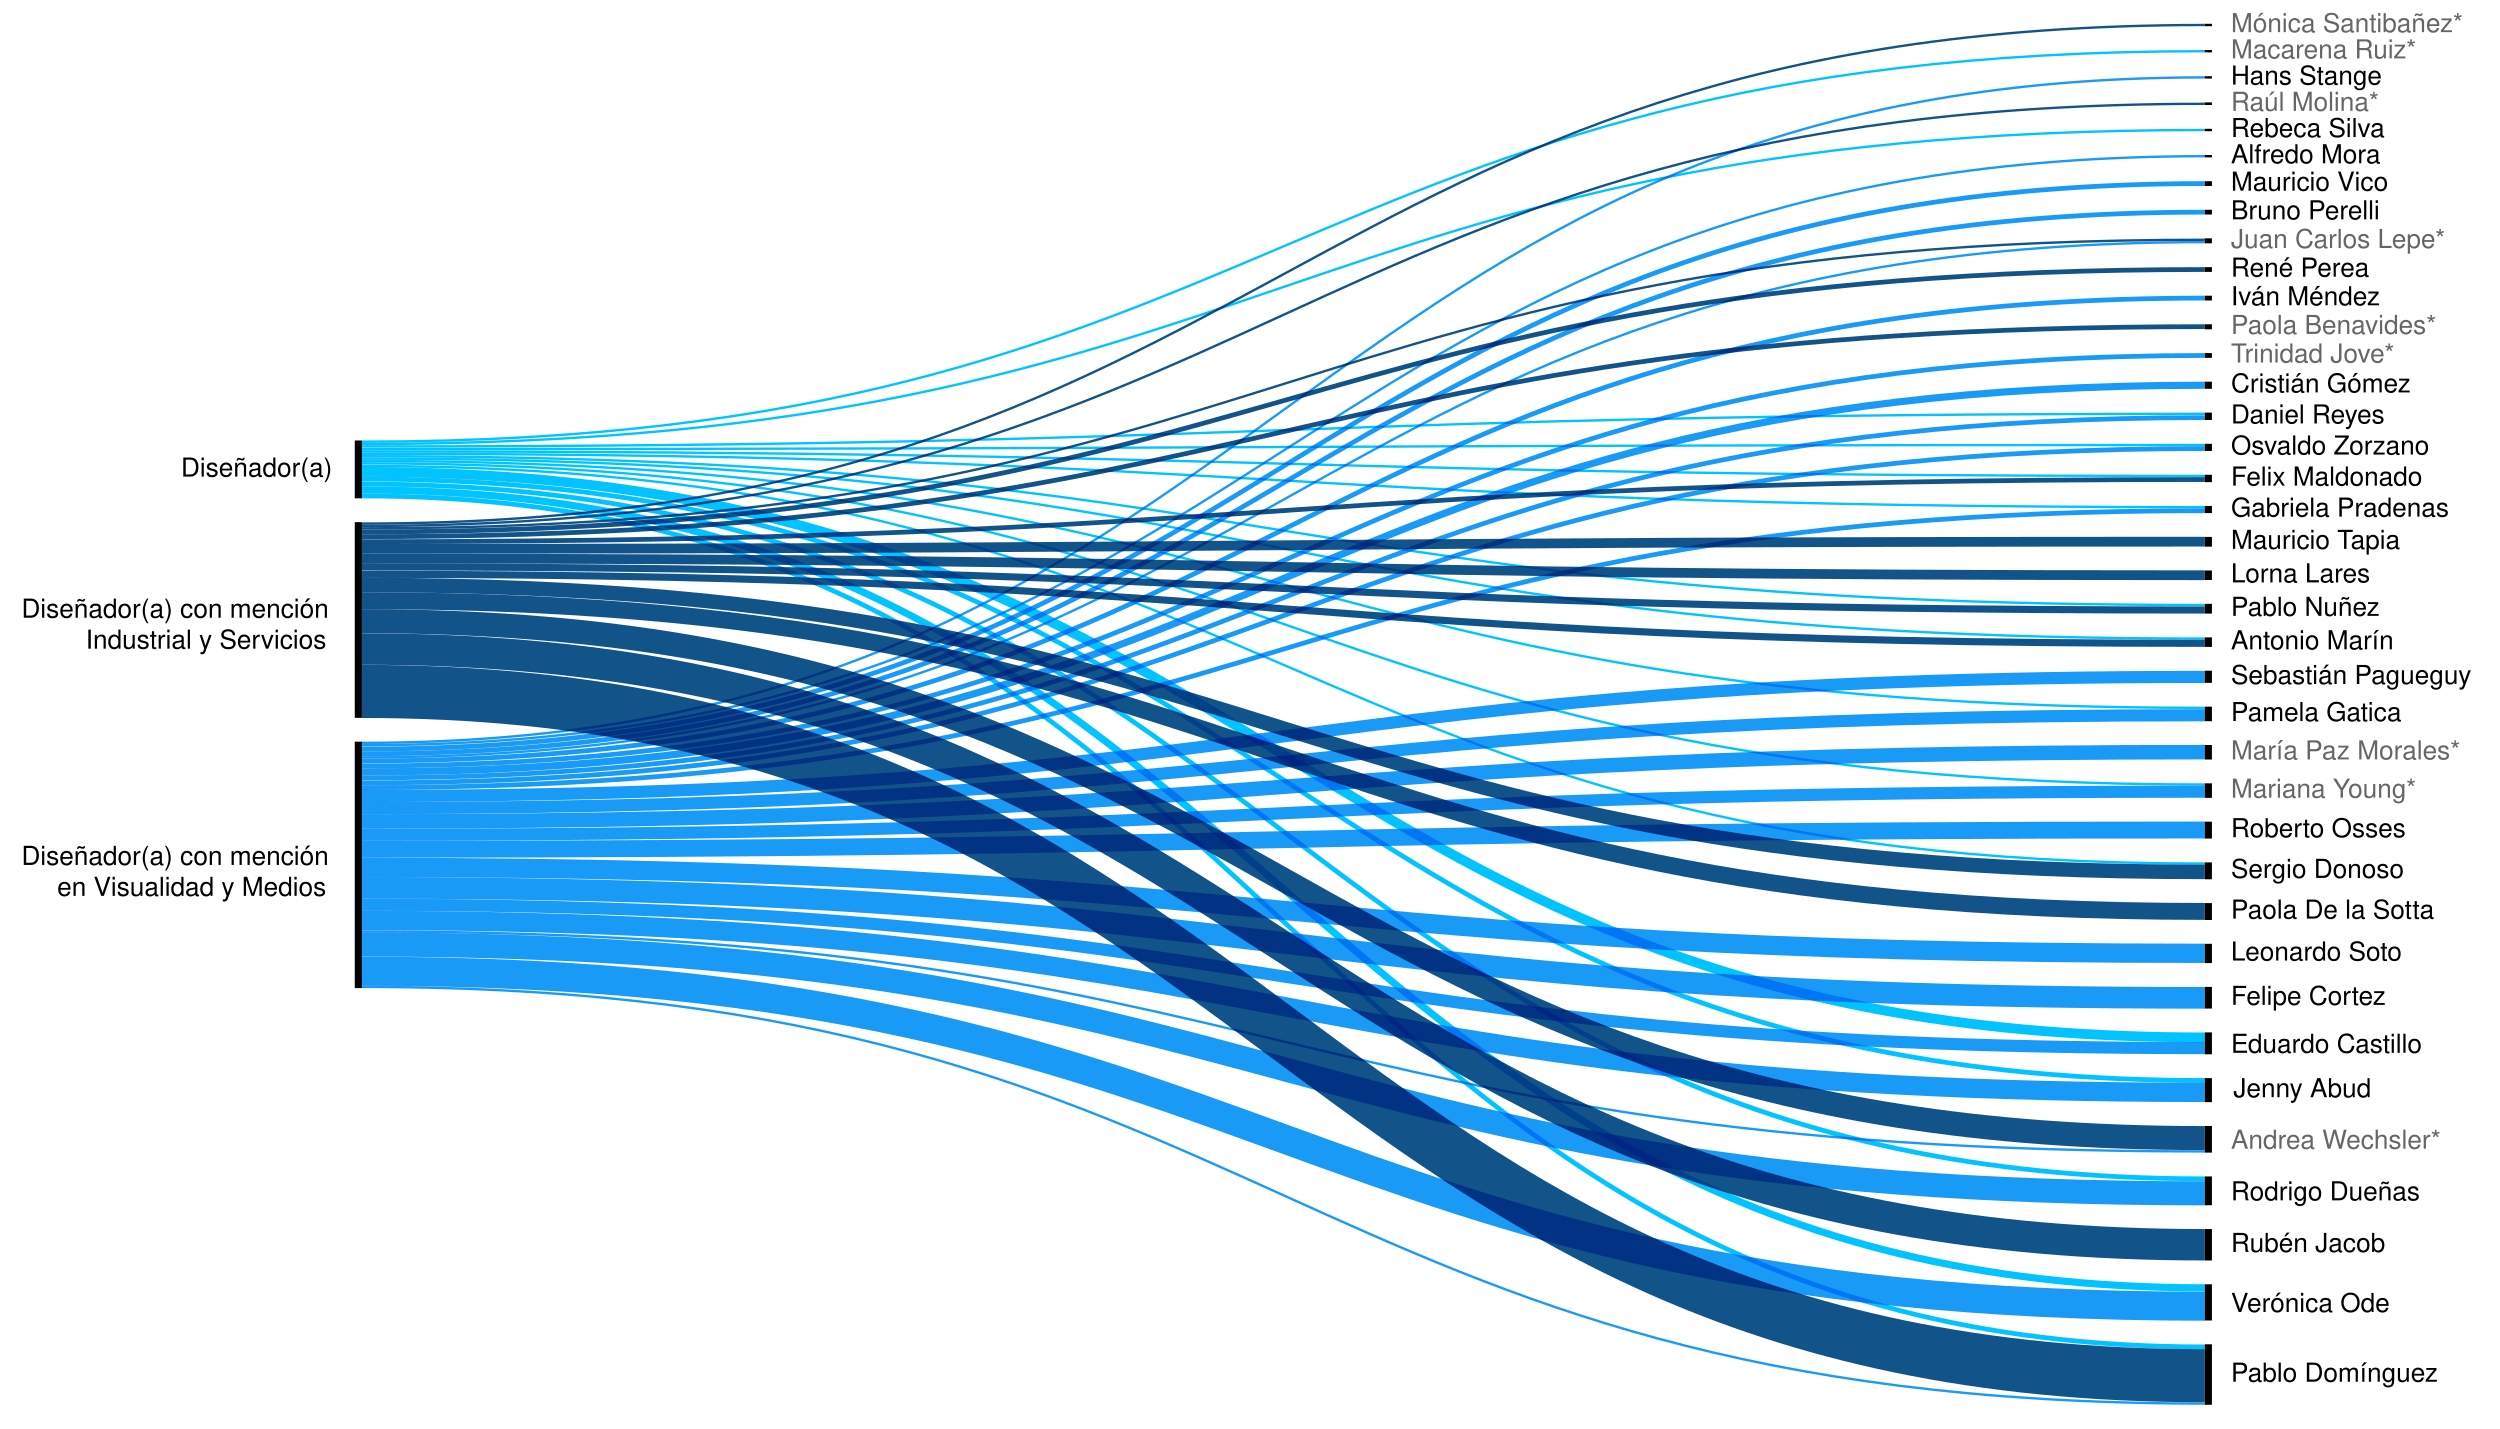
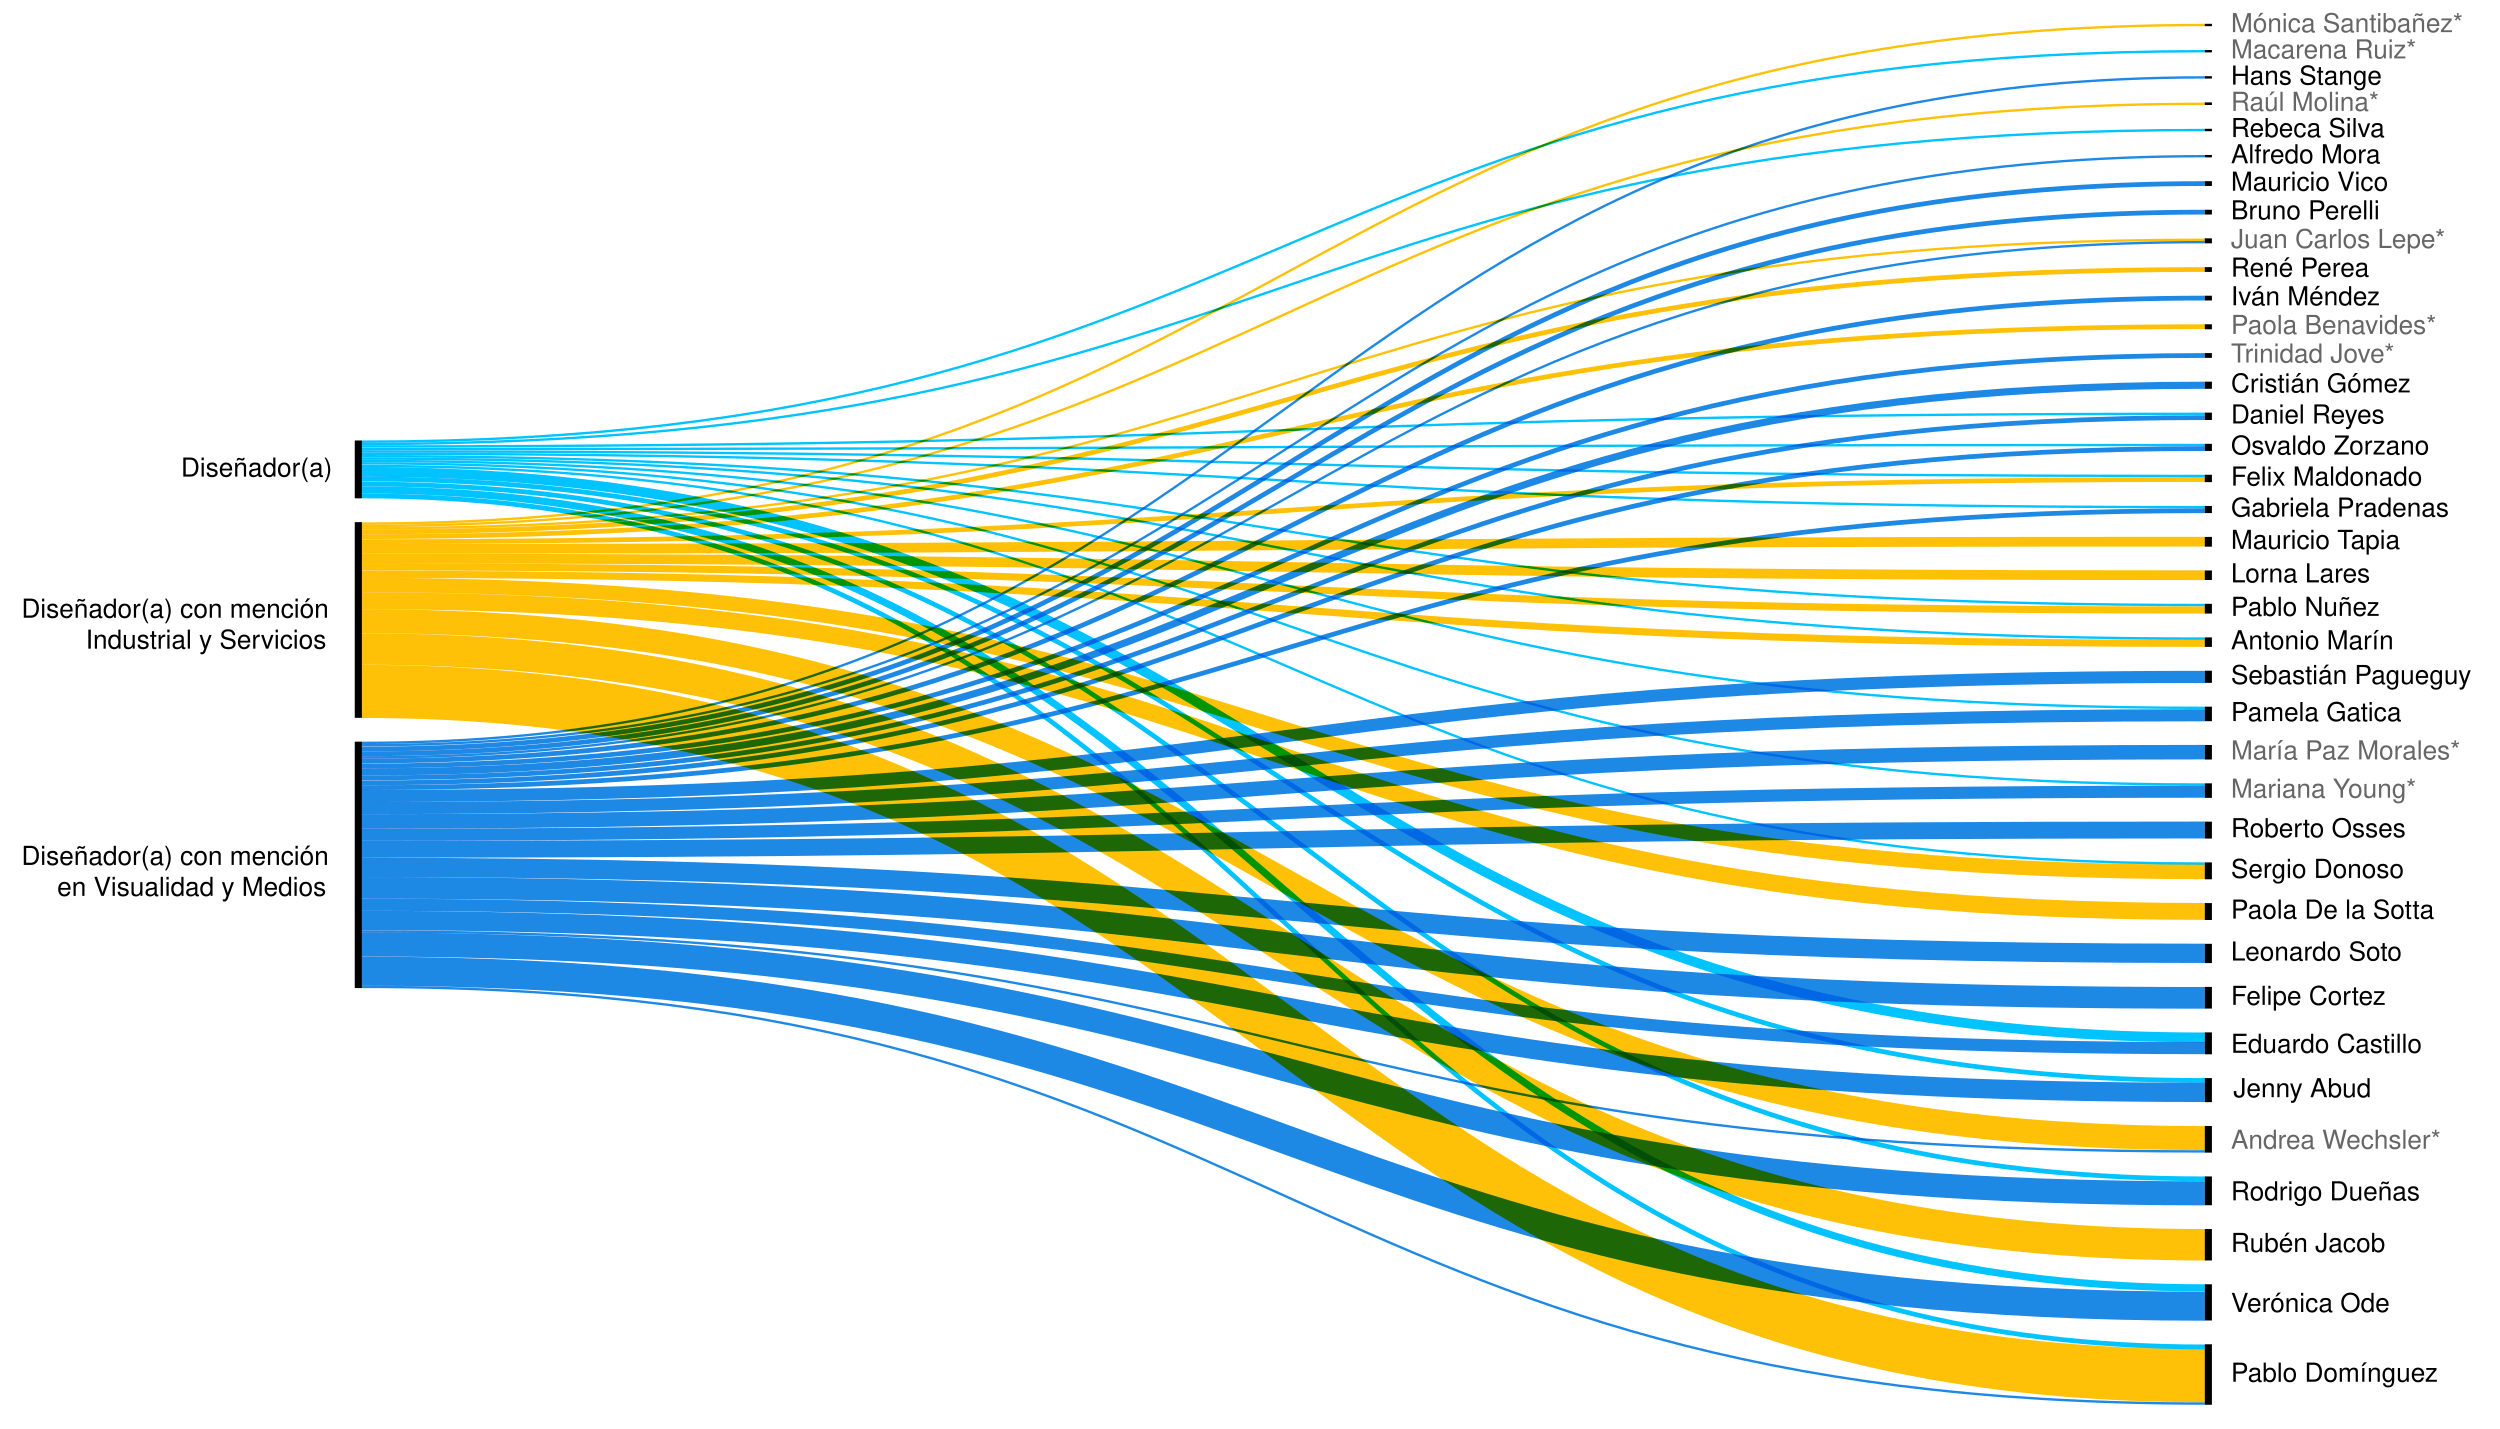
<svg xmlns="http://www.w3.org/2000/svg" version="1.2" viewBox="0 0 1050 600">
  <style>
		tspan { white-space:pre } 
		.s0 { fill: #000000 } 
- 		.s1 { mix-blend-mode: multiply;fill: none;stroke: #189af6;stroke-width: 9.1 } 
- 		.s2 { mix-blend-mode: multiply;fill: none;stroke: #189af6;stroke-width: 2 } 
+ 		.s1 { mix-blend-mode: multiply;fill: none;stroke: #1E88E5;stroke-width: 9.1 } 
+ 		.s2 { mix-blend-mode: multiply;fill: none;stroke: #1E88E5;stroke-width: 2 } 
		.s3 { mix-blend-mode: multiply;fill: none;stroke: #00c3ff;stroke-width: 3 } 
- 		.s4 { mix-blend-mode: multiply;fill: none;stroke: #125389;stroke-width: 4.1 } 
- 		.s5 { mix-blend-mode: multiply;fill: none;stroke: #189af6;stroke-width: 3 } 
- 		.s6 { mix-blend-mode: multiply;fill: none;stroke: #189af6;stroke-width: 1 } 
- 		.s7 { mix-blend-mode: multiply;fill: none;stroke: #189af6;stroke-width: 7.1 } 
- 		.s8 { mix-blend-mode: multiply;fill: none;stroke: #125389;stroke-width: 22.3 } 
- 		.s9 { mix-blend-mode: multiply;fill: none;stroke: #125389;stroke-width: 13.2 } 
- 		.s10 { mix-blend-mode: multiply;fill: none;stroke: #125389;stroke-width: 10.1 } 
- 		.s11 { mix-blend-mode: multiply;fill: none;stroke: #125389;stroke-width: 6.1 } 
- 		.s12 { mix-blend-mode: multiply;fill: none;stroke: #189af6;stroke-width: 12.2 } 
- 		.s13 { mix-blend-mode: multiply;fill: none;stroke: #189af6;stroke-width: 5.1 } 
- 		.s14 { mix-blend-mode: multiply;fill: none;stroke: #189af6;stroke-width: 10.1 } 
+ 		.s4 { mix-blend-mode: multiply;fill: none;stroke: #FFC107;stroke-width: 4.1 } 
+ 		.s5 { mix-blend-mode: multiply;fill: none;stroke: #1E88E5;stroke-width: 3 } 
+ 		.s6 { mix-blend-mode: multiply;fill: none;stroke: #1E88E5;stroke-width: 1 } 
+ 		.s7 { mix-blend-mode: multiply;fill: none;stroke: #1E88E5;stroke-width: 7.1 } 
+ 		.s8 { mix-blend-mode: multiply;fill: none;stroke: #FFC107;stroke-width: 22.3 } 
+ 		.s9 { mix-blend-mode: multiply;fill: none;stroke: #FFC107;stroke-width: 13.2 } 
+ 		.s10 { mix-blend-mode: multiply;fill: none;stroke: #FFC107;stroke-width: 10.1 } 
+ 		.s11 { mix-blend-mode: multiply;fill: none;stroke: #FFC107;stroke-width: 6.1 } 
+ 		.s12 { mix-blend-mode: multiply;fill: none;stroke: #1E88E5;stroke-width: 12.2 } 
+ 		.s13 { mix-blend-mode: multiply;fill: none;stroke: #1E88E5;stroke-width: 5.1 } 
+ 		.s14 { mix-blend-mode: multiply;fill: none;stroke: #1E88E5;stroke-width: 10.1 } 
		.s15 { mix-blend-mode: multiply;fill: none;stroke: #00c3ff;stroke-width: 4.1 } 
- 		.s16 { mix-blend-mode: multiply;fill: none;stroke: #189af6;stroke-width: 8.1 } 
+ 		.s16 { mix-blend-mode: multiply;fill: none;stroke: #1E88E5;stroke-width: 8.1 } 
		.s17 { mix-blend-mode: multiply;fill: none;stroke: #00c3ff;stroke-width: 2 } 
		.s18 { mix-blend-mode: multiply;fill: none;stroke: #00c3ff;stroke-width: 1 } 
- 		.s19 { mix-blend-mode: multiply;fill: none;stroke: #125389;stroke-width: 3 } 
- 		.s20 { mix-blend-mode: multiply;fill: none;stroke: #125389;stroke-width: 7.1 } 
- 		.s21 { mix-blend-mode: multiply;fill: none;stroke: #189af6;stroke-width: 6.1 } 
- 		.s22 { mix-blend-mode: multiply;fill: none;stroke: #125389;stroke-width: 1 } 
- 		.s23 { mix-blend-mode: multiply;fill: none;stroke: #125389;stroke-width: 2 } 
+ 		.s19 { mix-blend-mode: multiply;fill: none;stroke: #FFC107;stroke-width: 3 } 
+ 		.s20 { mix-blend-mode: multiply;fill: none;stroke: #FFC107;stroke-width: 7.1 } 
+ 		.s21 { mix-blend-mode: multiply;fill: none;stroke: #1E88E5;stroke-width: 6.1 } 
+ 		.s22 { mix-blend-mode: multiply;fill: none;stroke: #FFC107;stroke-width: 1 } 
+ 		.s23 { mix-blend-mode: multiply;fill: none;stroke: #FFC107;stroke-width: 2 } 
		.t24 { font-size: 11px;fill: #000000;font-family: Helvetica, Arial, sans-serif } 
		.asterisco {fill: #666666; } 
	</style>
  <g id="visualization">
    <g>
      <path class="s0" d="m926 10h3v1h-3z" />
      <path class="s0" d="m926 21h3v1h-3z" />
      <path class="s0" d="m926 32h3v1h-3z" />
      <path class="s0" d="m926 43h3v1.1h-3z" />
      <path class="s0" d="m926 54.1h3v1h-3z" />
      <path class="s0" d="m926 65.1h3v1h-3z" />
      <path class="s0" d="m926 76.1h3v2h-3z" />
      <path class="s0" d="m926 88.1h3v2h-3z" />
      <path class="s0" d="m926 100.1h3v2.1h-3z" />
      <path class="s0" d="m926 112.2h3v2h-3z" />
      <path class="s0" d="m926 124.2h3v2h-3z" />
      <path class="s0" d="m926 136.2h3v2.1h-3z" />
      <path class="s0" d="m926 148.3h3v2h-3z" />
      <path class="s0" d="m926 160.3h3v3h-3z" />
      <path class="s0" d="m926 173.3h3v3.1h-3z" />
      <path class="s0" d="m926 186.4h3v3h-3z" />
      <path class="s0" d="m926 199.4h3v3.1h-3z" />
      <path class="s0" d="m926 212.5h3v3h-3z" />
      <path class="s0" d="m926 225.5h3v4.1h-3z" />
      <path class="s0" d="m926 239.6h3v4h-3z" />
      <path class="s0" d="m926 253.6h3v4.1h-3z" />
      <path class="s0" d="m926 267.7h3v4h-3z" />
      <path class="s0" d="m926 281.7h3v5.1h-3z" />
      <path class="s0" d="m926 296.8h3v6.1h-3z" />
      <path class="s0" d="m926 312.9h3v6.1h-3z" />
      <path class="s0" d="m926 329h3v6.1h-3z" />
      <path class="s0" d="m926 345.1h3v7.1h-3z" />
      <path class="s0" d="m926 362.2h3v7.1h-3z" />
      <path class="s0" d="m926 379.3h3v7.1h-3z" />
      <path class="s0" d="m926 396.4h3v8.1h-3z" />
      <path class="s0" d="m926 414.5h3v9.1h-3z" />
      <path class="s0" d="m926 433.6h3v9.2h-3z" />
      <path class="s0" d="m926 452.8h3v10.1h-3z" />
      <path class="s0" d="m926 472.9h3v11.2h-3z" />
      <path class="s0" d="m926 494.1h3v12.1h-3z" />
      <path class="s0" d="m926 516.2h3v13.2h-3z" />
      <path class="s0" d="m926 539.4h3v15.2h-3z" />
      <path class="s0" d="m149 185h3v24.3h-3z" />
      <path class="s0" d="m926 564.6h3v25.4h-3z" />
      <path class="s0" d="m149 219.3h3v82.2h-3z" />
      <path class="s0" d="m149 311.5h3v103.5h-3z" />
    </g>
    <g>
      <g>
        <path class="s1" d="m152 372.9c387 0 387 46.2 774 46.2" />
      </g>
      <g>
        <path class="s2" d="m152 314.6c387 0 387-237.5 774-237.5" />
      </g>
      <g>
        <path class="s3" d="m152 205.8c387 0 387 335.1 774 335.1" />
      </g>
      <g>
        <path class="s4" d="m152 230.5c387 0 387-3 774-3" />
      </g>
      <g>
        <path class="s4" d="m152 234.6c387 0 387 7 774 7" />
      </g>
      <g>
        <path class="s5" d="m152 324.2c387 0 387-162.4 774-162.4" />
      </g>
      <g>
        <path class="s6" d="m152 414.5c387 0 387 175 774 175" />
      </g>
      <g>
        <path class="s7" d="m152 356.7c387 0 387-8.1 774-8.1" />
      </g>
      <g>
        <path class="s8" d="m152 290.4c387 0 387 287.4 774 287.4" />
      </g>
      <g>
        <path class="s9" d="m152 272.6c387 0 387 250.2 774 250.2" />
      </g>
      <g>
        <path class="s10" d="m152 260.9c387 0 387 217.1 774 217.1" />
      </g>
      <g>
        <path class="s11" d="m152 245.7c387 0 387 120.5 774 120.5" />
      </g>
      <g>
        <path class="s12" d="m152 407.9c387 0 387 140.7 774 140.7" />
      </g>
      <g>
        <path class="s13" d="m152 380c387 0 387 60.2 774 60.2" />
      </g>
      <g>
        <path class="s14" d="m152 396.7c387 0 387 104.5 774 104.5" />
      </g>
      <g>
        <path class="s15" d="m152 198.2c387 0 387 237.5 774 237.5" />
      </g>
      <g>
        <path class="s16" d="m152 386.6c387 0 387 72.2 774 72.2" />
      </g>
      <g>
        <path class="s2" d="m152 316.6c387 0 387-227.5 774-227.5" />
      </g>
      <g>
        <path class="s17" d="m152 201.2c387 0 387 252.6 774 252.6" />
      </g>
      <g>
        <path class="s18" d="m152 187.5c387 0 387-13.7 774-13.7" />
      </g>
      <g>
        <path class="s17" d="m152 208.3c387 0 387 357.4 774 357.4" />
      </g>
      <g>
        <path class="s6" d="m152 318.1c387 0 387-216.4 774-216.4" />
      </g>
      <g>
        <path class="s19" d="m152 238.1c387 0 387 18.1 774 18.1" />
      </g>
      <g>
        <path class="s18" d="m152 191.6c387 0 387 62.5 774 62.5" />
      </g>
      <g>
        <path class="s20" d="m152 252.3c387 0 387 130.5 774 130.5" />
      </g>
      <g>
        <path class="s2" d="m152 328.8c387 0 387-140.4 774-140.4" />
      </g>
      <g>
        <path class="s13" d="m152 339.4c387 0 387-39 774-39" />
      </g>
      <g>
        <path class="s16" d="m152 364.3c387 0 387 36.1 774 36.1" />
      </g>
      <g>
        <path class="s18" d="m152 193.6c387 0 387 103.7 774 103.7" />
      </g>
      <g>
        <path class="s21" d="m152 345c387 0 387-29.1 774-29.1" />
      </g>
      <g>
        <path class="s2" d="m152 326.7c387 0 387-151.3 774-151.3" />
      </g>
      <g>
        <path class="s22" d="m152 221.9c387 0 387-121.2 774-121.2" />
      </g>
      <g>
        <path class="s17" d="m152 203.3c387 0 387 291.8 774 291.8" />
      </g>
      <g>
        <path class="s22" d="m152 219.9c387 0 387-209.4 774-209.4" />
      </g>
      <g>
        <path class="s13" d="m152 350.6c387 0 387-18.1 774-18.1" />
      </g>
      <g>
        <path class="s18" d="m152 185.5c387 0 387-164 774-164" />
      </g>
      <g>
        <path class="s6" d="m152 312c387 0 387-279.5 774-279.5" />
      </g>
      <g>
        <path class="s23" d="m152 227.5c387 0 387-26.1 774-26.1" />
      </g>
      <g>
        <path class="s13" d="m152 334.3c387 0 387-50 774-50" />
      </g>
      <g>
        <path class="s18" d="m152 188.6c387 0 387-1.7 774-1.7" />
      </g>
      <g>
        <path class="s18" d="m152 190.6c387 0 387 22.4 774 22.4" />
      </g>
      <g>
        <path class="s22" d="m152 220.9c387 0 387-177.3 774-177.3" />
      </g>
      <g>
        <path class="s2" d="m152 330.8c387 0 387-116.3 774-116.3" />
      </g>
      <g>
        <path class="s18" d="m152 194.6c387 0 387 134.9 774 134.9" />
      </g>
      <g>
        <path class="s23" d="m152 223.4c387 0 387-110.2 774-110.2" />
      </g>
      <g>
        <path class="s18" d="m152 189.6c387 0 387 10.3 774 10.3" />
      </g>
      <g>
        <path class="s6" d="m152 391.2c387 0 387 92.4 774 92.4" />
      </g>
      <g>
        <path class="s2" d="m152 319.6c387 0 387-194.4 774-194.4" />
      </g>
      <g>
        <path class="s19" d="m152 241.2c387 0 387 29 774 29" />
      </g>
      <g>
        <path class="s18" d="m152 192.6c387 0 387 75.6 774 75.6" />
      </g>
      <g>
        <path class="s23" d="m152 225.4c387 0 387-88.2 774-88.2" />
      </g>
      <g>
        <path class="s2" d="m152 321.7c387 0 387-172.4 774-172.4" />
      </g>
      <g>
        <path class="s18" d="m152 195.7c387 0 387 167 774 167" />
      </g>
      <g>
        <path class="s18" d="m152 186.5c387 0 387-131.9 774-131.9" />
      </g>
      <g>
        <path class="s6" d="m152 313c387 0 387-247.4 774-247.4" />
      </g>
    </g>
    <g id="profes" class="t24">
      <text id="Mónica Santibañez*" style="transform: matrix(1, 0, 0, 1, 937, 13.507);" class="asterisco">Mónica Santibañez*</text>
      <text id="Macarena Ruiz*" style="transform: matrix(1, 0, 0, 1, 937, 24.522);" class="asterisco">
                    Macarena Ruiz*
                </text>
      <text id="Hans Stange" style="transform: matrix(1, 0, 0, 1, 937, 35.536);">
                    Hans Stange
                </text>
      <text id="Raúl Molina*" style="transform: matrix(1, 0, 0, 1, 937, 46.551);" class="asterisco">
                    Raúl Molina*
                </text>
      <text id="Rebeca Silva" style="transform: matrix(1, 0, 0, 1, 937, 57.565);">
                    Rebeca Silva
                </text>
      <text id="Alfredo Mora" style="transform: matrix(1, 0, 0, 1, 937, 68.58);">
                    Alfredo Mora
                </text>
      <text id="Mauricio Vico" style="transform: matrix(1, 0, 0, 1, 937, 80.101);">
                    Mauricio Vico
                </text>
      <text id="Bruno Perelli" style="transform: matrix(1, 0, 0, 1, 937, 92.13);">
                    Bruno Perelli
                </text>
      <text id="Juan Carlos Lepe*" style="transform: matrix(1, 0, 0, 1, 937, 104.159);" class="asterisco">
                    Juan Carlos Lepe*
                </text>
      <text id="René Perea" style="transform: matrix(1, 0, 0, 1, 937, 116.188);">
                    René Perea
                </text>
      <text id="Iván Méndez" style="transform: matrix(1, 0, 0, 1, 937, 128.217);">
                    Iván Méndez
                </text>
      <text id="Paola Benavides*" style="transform: matrix(1, 0, 0, 1, 937, 140.246);" class="asterisco">
                    Paola Benavides*
                </text>
      <text id="Trinidad Jove*" style="transform: matrix(1, 0, 0, 1, 937, 152.275);" class="asterisco">
                    Trinidad Jove*
                </text>
      <text id="Cristián Gómez" style="transform: matrix(1, 0, 0, 1, 937, 164.811);">
                    Cristián Gómez
                </text>
      <text id="Daniel Reyes" style="transform: matrix(1, 0, 0, 1, 937, 177.855);">
                    Daniel Reyes
                </text>
      <text id="Osvaldo Zorzano" style="transform: matrix(1, 0, 0, 1, 937, 190.898);">
                    Osvaldo Zorzano
                </text>
      <text id="Felix Maldonado" style="transform: matrix(1, 0, 0, 1, 937, 203.942);">
                    Felix Maldonado
                </text>
      <text id="Gabriela Pradenas" style="transform: matrix(1, 0, 0, 1, 937, 216.985);">
                    Gabriela Pradenas
                </text>
      <text id="Mauricio Tapia" style="transform: matrix(1, 0, 0, 1, 937, 230.536);">
                    Mauricio Tapia
                </text>
      <text id="Lorna Lares" style="transform: matrix(1, 0, 0, 1, 937, 244.594);">
                    Lorna Lares
                </text>
      <text id="Pablo Nuñez" style="transform: matrix(1, 0, 0, 1, 937, 258.652);">
                    Pablo Nuñez
                </text>
      <text id="Antonio Marín" style="transform: matrix(1, 0, 0, 1, 937, 272.71);">
                    Antonio Marín
                </text>
      <text id="Sebastián Pagueguy" style="transform: matrix(1, 0, 0, 1, 937, 287.275);">
                    Sebastián Pagueguy
                </text>
      <text id="Pamela Gatica" style="transform: matrix(1, 0, 0, 1, 937, 302.855);">
                    Pamela Gatica
                </text>
      <text id="María Paz Morales*" style="transform: matrix(1, 0, 0, 1, 937, 318.942);" class="asterisco">
                    María Paz Morales*
                </text>
      <text id="Mariana Young*" style="transform: matrix(1, 0, 0, 1, 937, 335.029);" class="asterisco">
                    Mariana Young*
                </text>
      <text id="Roberto Osses" style="transform: matrix(1, 0, 0, 1, 937, 351.623);">
                    Roberto Osses
                </text>
      <text id="Sergio Donoso" style="transform: matrix(1, 0, 0, 1, 937, 368.725);">
                    Sergio Donoso
                </text>
      <text id="Paola De la Sotta" style="transform: matrix(1, 0, 0, 1, 937, 385.826);">
                    Paola De la Sotta
                </text>
      <text id="Leonardo Soto" style="transform: matrix(1, 0, 0, 1, 937, 403.435);">
                    Leonardo Soto
                </text>
      <text id="Felipe Cortez" style="transform: matrix(1, 0, 0, 1, 937, 422.058);">
                    Felipe Cortez
                </text>
      <text id="Eduardo Castillo" style="transform: matrix(1, 0, 0, 1, 937, 442.188);">
                    Eduardo Castillo
                </text>
      <text id="Jenny Abud" style="transform: matrix(1, 0, 0, 1, 938, 460.826);">
                    Jenny Abud
                </text>
      <text id="Andrea Wechsler*" style="transform: matrix(1, 0, 0, 1, 937, 482.478);" class="asterisco">
                    Andrea Wechsler*
                </text>
      <text id="Rodrigo Dueñas" style="transform: matrix(1, 0, 0, 1, 937, 504.145);">
                    Rodrigo Dueñas
                </text>
      <text id="Rubén Jacob" style="transform: matrix(1, 0, 0, 1, 937, 525.826);">
                    Rubén Jacob
                </text>
      <text id="Verónica Ode" style="transform: matrix(1, 0, 0, 1, 937, 551.029);">
                    Verónica Ode
                </text>
      <text id="Pablo Domínguez" style="transform: matrix(1, 0, 0, 1, 937, 580.319);">
                    Pablo Domínguez
                </text>
    </g>
    <g id="titulos" class="t24">
      <text id="Diseñador/a" style="transform: matrix(1, 0, 0, 1, 139, 200.174);">
        <tspan x="-63" y="0">Diseñador(a)</tspan>
      </text>
      <text id="Diseñador/a con mención Industri" style="transform: matrix(1, 0, 0, 1, 139, 259.435);">
        <tspan x="-130" y="0">Diseñador(a) con mención</tspan>
        <tspan y="0" class="t24" />
        <tspan x="-103" y="13">Industrial y Servicios</tspan>
      </text>
      <text id="Diseñador/a con mención en Visua" style="transform: matrix(1, 0, 0, 1, 139, 363.261);">
        <tspan x="-130" y="0">Diseñador(a) con mención</tspan>
        <tspan y="0" class="t24" />
        <tspan x="-115" y="13">en Visualidad y Medios</tspan>
      </text>
    </g>
  </g>
</svg>
